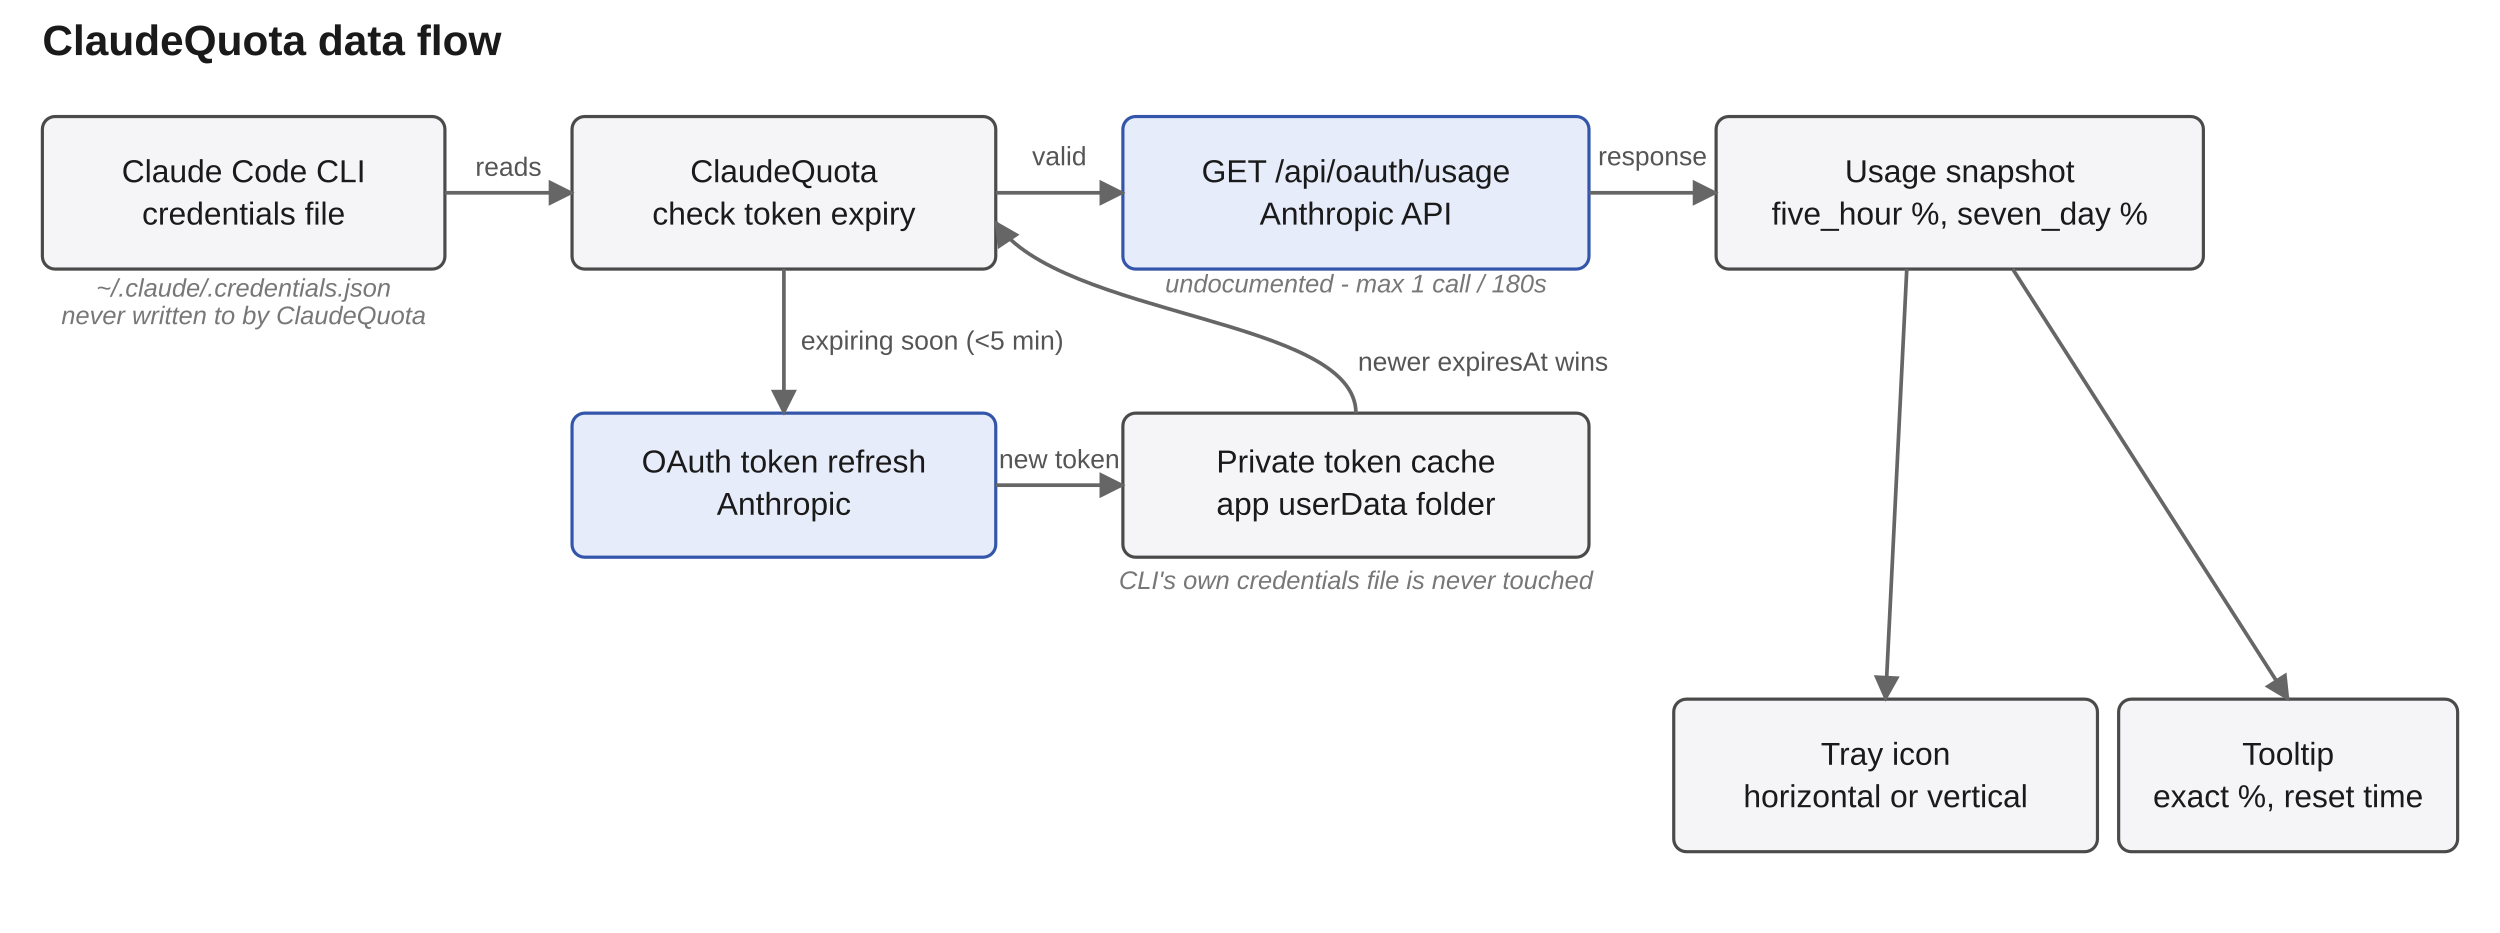
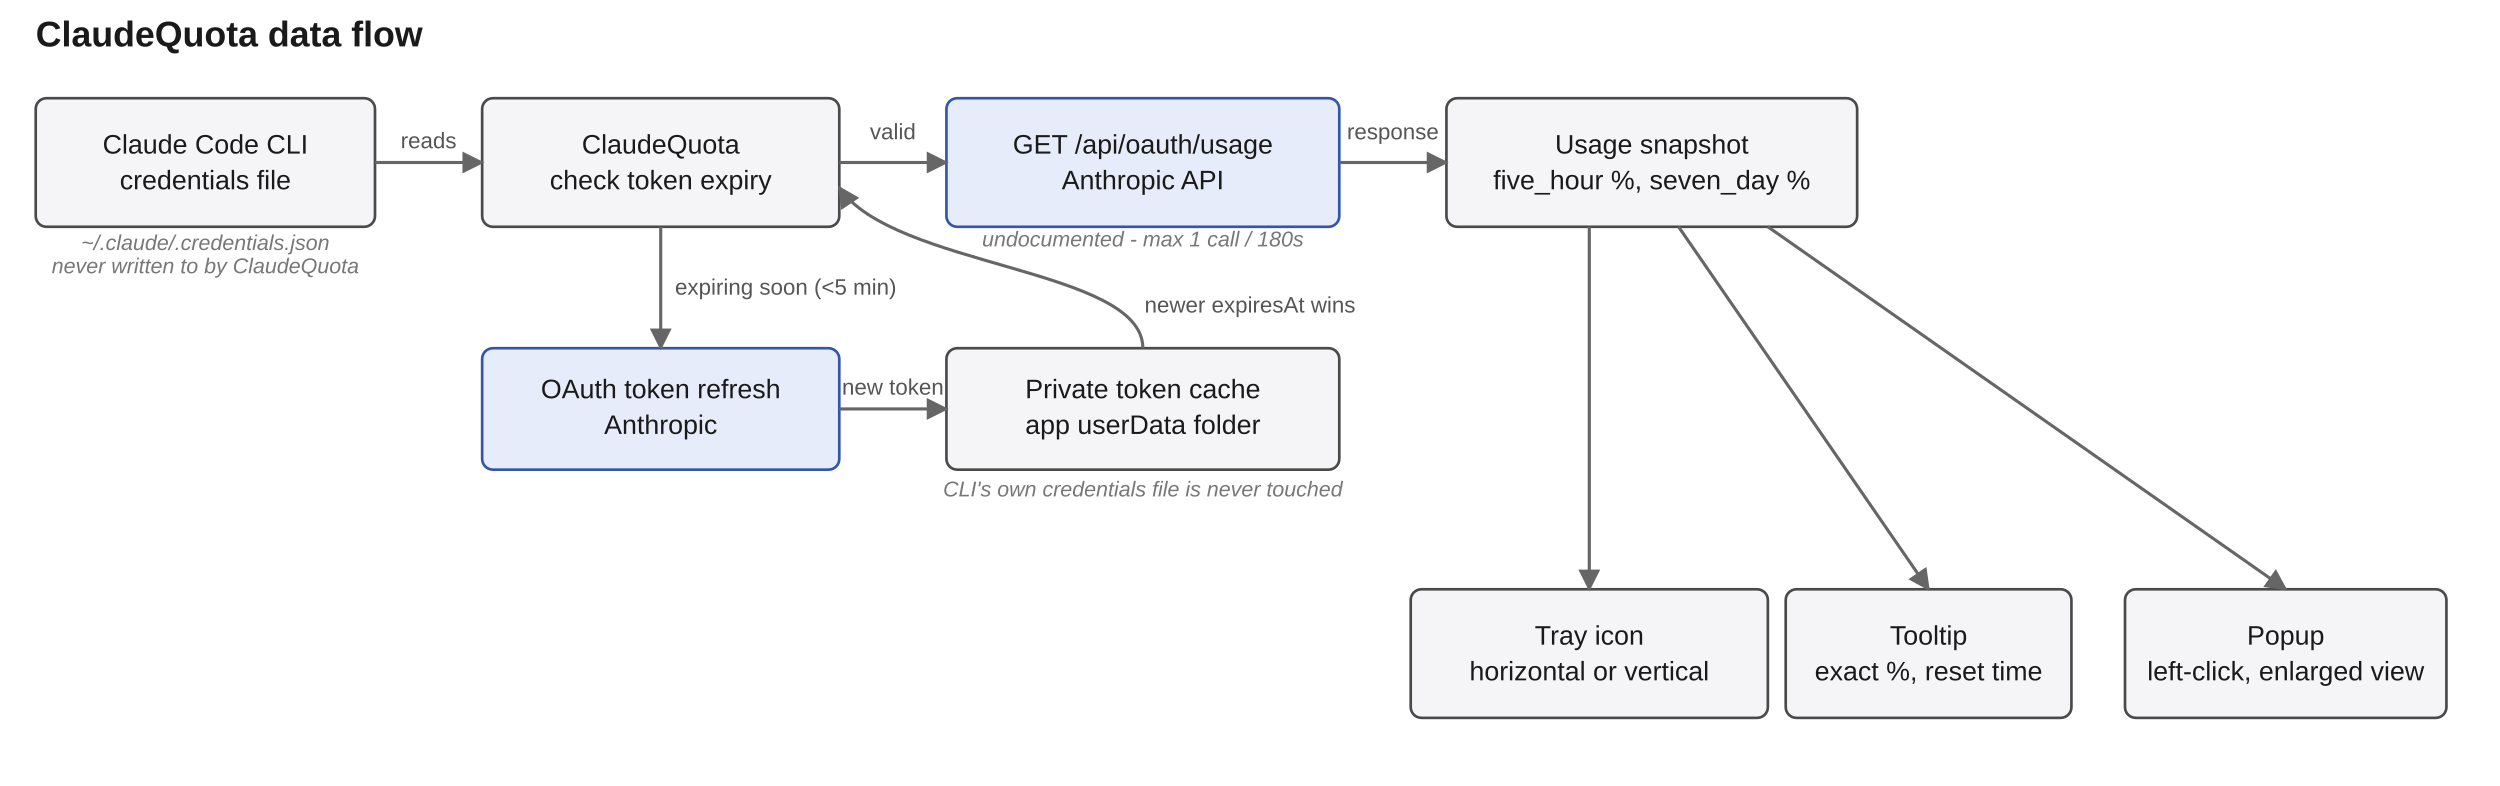
- <svg xmlns="http://www.w3.org/2000/svg" viewBox="0 0 1180 440" font-family="Segoe UI, Arial, sans-serif">
+ <svg xmlns="http://www.w3.org/2000/svg" viewBox="0 0 1400 440" font-family="Segoe UI, Arial, sans-serif">
  <defs>
    <marker id="arrow" viewBox="0 0 10 10" refX="9" refY="5" markerWidth="7" markerHeight="7" orient="auto-start-reverse">
      <path d="M0,0 L10,5 L0,10 z" class="arrowhead" />
    </marker>
  </defs>
  <style>
    text { font-size: 15px; }
    .title { font-size: 20px; font-weight: 600; fill: #1a1a1a; }
    .box rect { fill: #f5f5f7; stroke: #4a4a4a; stroke-width: 1.5; }
    .box text { fill: #1a1a1a; }
    .box.accent rect { fill: #e6ecf9; stroke: #3355aa; }
    .box.accent text { fill: #1a1a1a; }
    .arrow { stroke: #666666; stroke-width: 1.75; fill: none; }
    .arrowhead { fill: #666666; }
    .edge-label { fill: #555555; font-size: 12.5px; }
    .note { fill: #777777; font-size: 12px; font-style: italic; }

    @media (prefers-color-scheme: dark) {
      .title { fill: #f0f0f0; }
      .box rect { fill: #2a2a2e; stroke: #9a9a9a; }
      .box text { fill: #f0f0f0; }
      .box.accent rect { fill: #24344a; stroke: #7aa2e8; }
      .box.accent text { fill: #f0f0f0; }
      .arrow { stroke: #aaaaaa; }
      .arrowhead { fill: #aaaaaa; }
      .edge-label { fill: #bbbbbb; }
      .note { fill: #999999; }
    }
  </style>
  <text x="20" y="26" class="title">ClaudeQuota data flow</text>
  <g class="box">
    <rect x="20" y="55" width="190" height="72" rx="6" />
    <text x="115" y="86" text-anchor="middle">Claude Code CLI</text>
    <text x="115" y="106" text-anchor="middle">credentials file</text>
  </g>
  <text x="115" y="140" text-anchor="middle" class="note">~/.claude/.credentials.json</text>
  <text x="115" y="153" text-anchor="middle" class="note">never written to by ClaudeQuota</text>
  <g class="box">
    <rect x="270" y="55" width="200" height="72" rx="6" />
    <text x="370" y="86" text-anchor="middle">ClaudeQuota</text>
    <text x="370" y="106" text-anchor="middle">check token expiry</text>
  </g>
  <g class="box accent">
    <rect x="530" y="55" width="220" height="72" rx="6" />
    <text x="640" y="86" text-anchor="middle">GET /api/oauth/usage</text>
    <text x="640" y="106" text-anchor="middle">Anthropic API</text>
  </g>
  <g class="box">
    <rect x="810" y="55" width="230" height="72" rx="6" />
    <text x="925" y="86" text-anchor="middle">Usage snapshot</text>
    <text x="925" y="106" text-anchor="middle">five_hour %, seven_day %</text>
  </g>
  <path class="arrow" marker-end="url(#arrow)" d="M210,91 L270,91" />
  <text x="240" y="83" text-anchor="middle" class="edge-label">reads</text>
  <path class="arrow" marker-end="url(#arrow)" d="M470,91 L530,91" />
  <text x="500" y="78" text-anchor="middle" class="edge-label">valid</text>
  <path class="arrow" marker-end="url(#arrow)" d="M750,91 L810,91" />
  <text x="780" y="78" text-anchor="middle" class="edge-label">response</text>
  <g class="box accent">
    <rect x="270" y="195" width="200" height="68" rx="6" />
    <text x="370" y="223" text-anchor="middle">OAuth token refresh</text>
    <text x="370" y="243" text-anchor="middle">Anthropic</text>
  </g>
  <g class="box">
    <rect x="530" y="195" width="220" height="68" rx="6" />
    <text x="640" y="223" text-anchor="middle">Private token cache</text>
    <text x="640" y="243" text-anchor="middle">app userData folder</text>
  </g>
  <text x="640" y="278" text-anchor="middle" class="note">CLI's own credentials file is never touched</text>
  <text x="640" y="138" text-anchor="middle" class="note">undocumented - max 1 call / 180s</text>
  <path class="arrow" marker-end="url(#arrow)" d="M370,127 L370,195" />
  <text x="378" y="165" class="edge-label">expiring soon (&lt;5 min)</text>
  <path class="arrow" marker-end="url(#arrow)" d="M470,229 L530,229" />
  <text x="500" y="221" text-anchor="middle" class="edge-label">new token</text>
  <path class="arrow" marker-end="url(#arrow)" d="M640,195 C 640,150 500,150 470,105" />
  <text x="700" y="175" text-anchor="middle" class="edge-label">newer expiresAt wins</text>
  <g class="box">
    <rect x="790" y="330" width="200" height="72" rx="6" />
    <text x="890" y="361" text-anchor="middle">Tray icon</text>
    <text x="890" y="381" text-anchor="middle">horizontal or vertical</text>
  </g>
  <g class="box">
    <rect x="1000" y="330" width="160" height="72" rx="6" />
    <text x="1080" y="361" text-anchor="middle">Tooltip</text>
    <text x="1080" y="381" text-anchor="middle">exact %, reset time</text>
  </g>
-   <path class="arrow" marker-end="url(#arrow)" d="M900,127 L890,330" />
-   <path class="arrow" marker-end="url(#arrow)" d="M950,127 L1080,330" />
+   <g class="box">
+     <rect x="1190" y="330" width="180" height="72" rx="6" />
+     <text x="1280" y="361" text-anchor="middle">Popup</text>
+     <text x="1280" y="381" text-anchor="middle">left-click, enlarged view</text>
+   </g>
+   <path class="arrow" marker-end="url(#arrow)" d="M890,127 L890,330" />
+   <path class="arrow" marker-end="url(#arrow)" d="M940,127 L1080,330" />
+   <path class="arrow" marker-end="url(#arrow)" d="M990,127 L1280,330" />
</svg>
